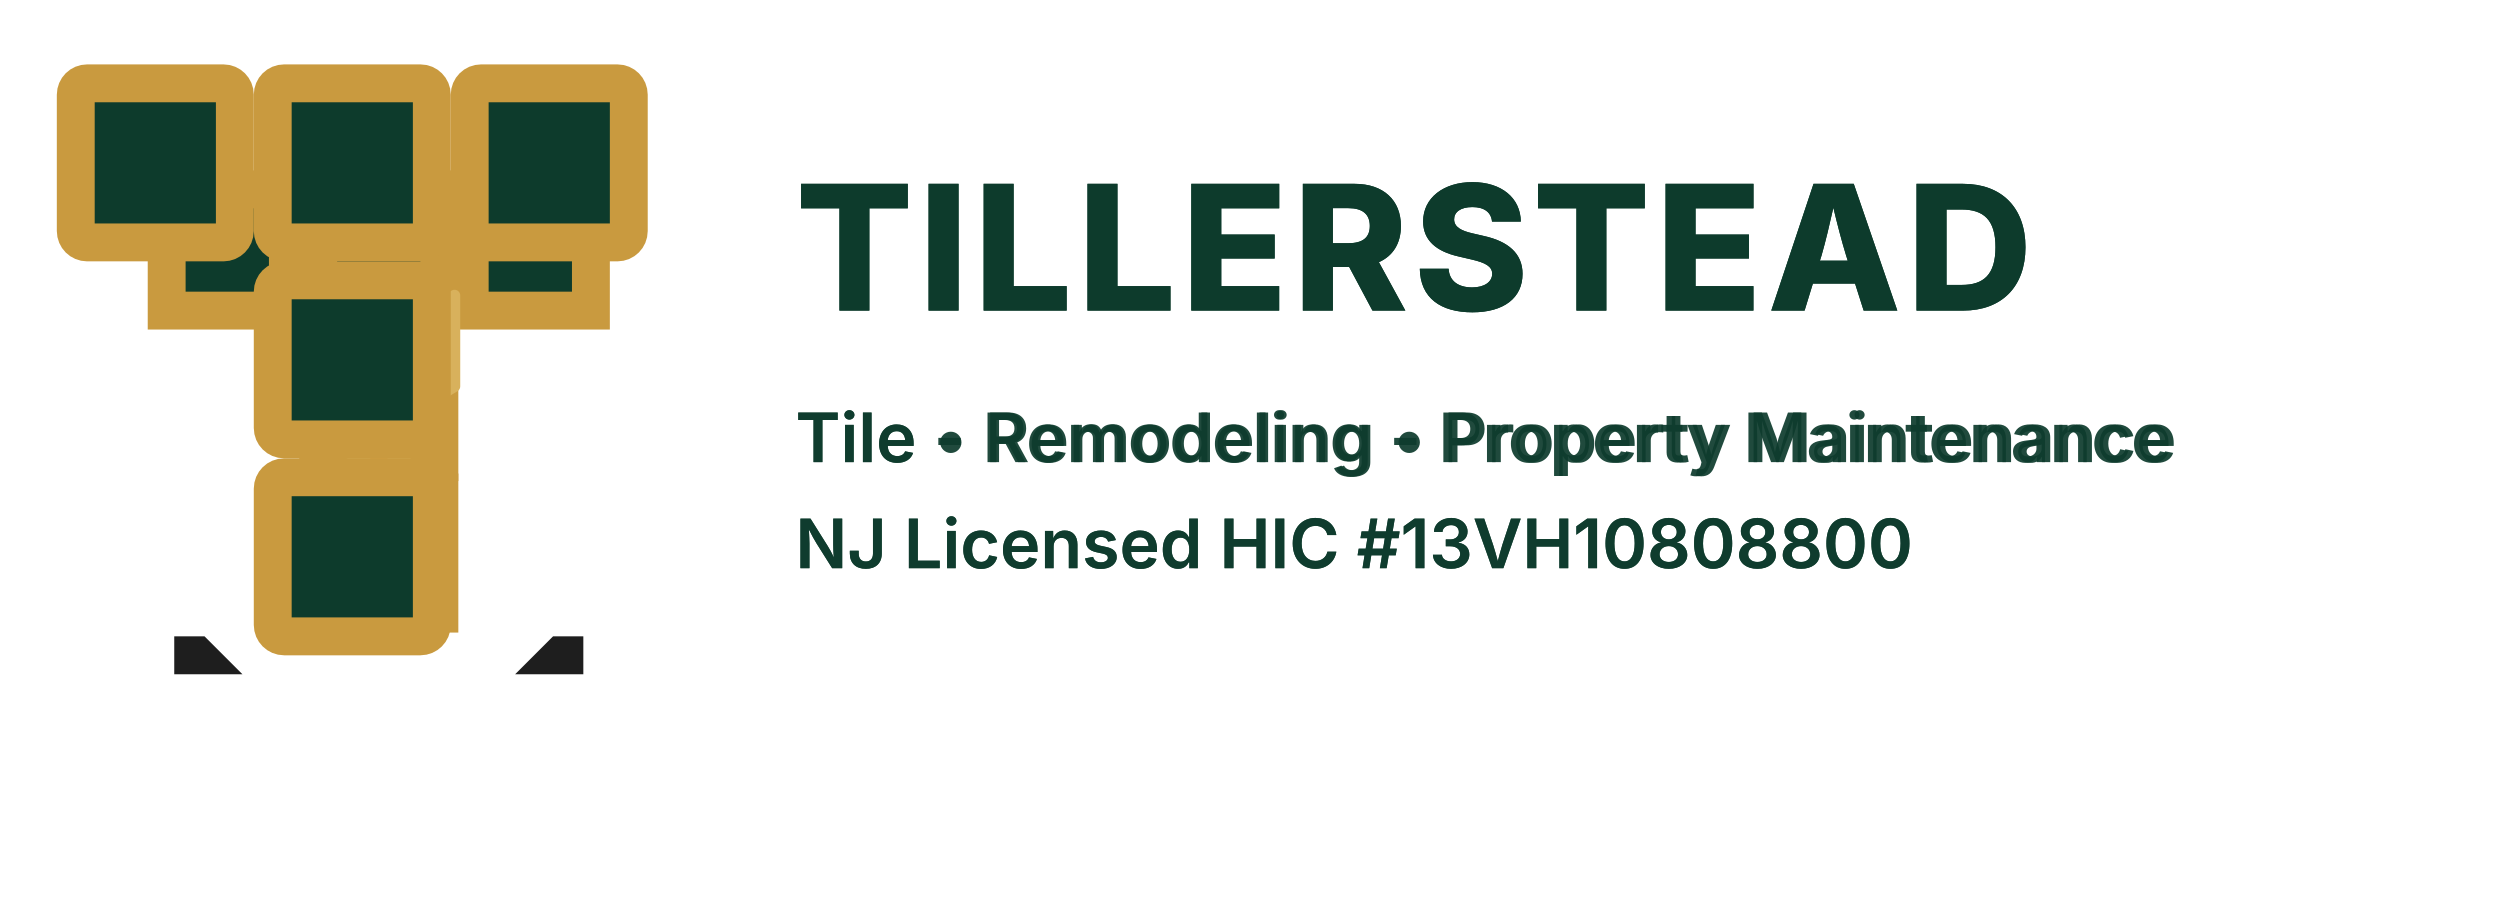
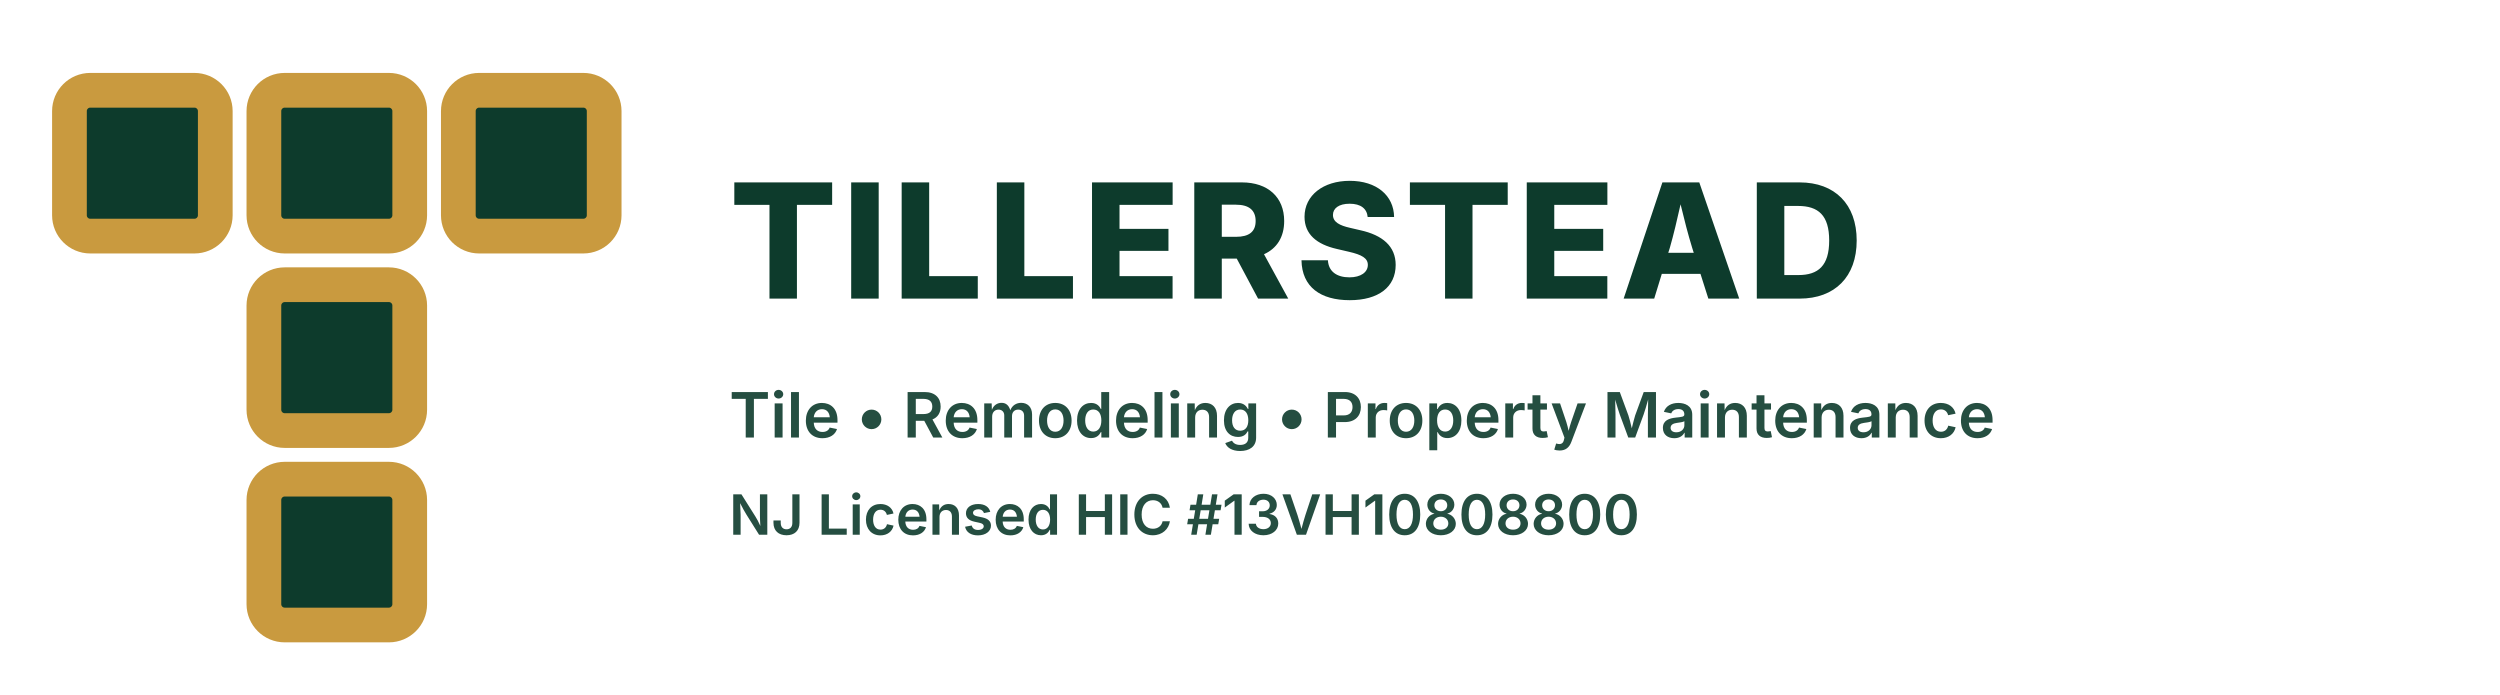
- <svg xmlns="http://www.w3.org/2000/svg" viewBox="0 0 660 240" role="img" aria-labelledby="ts-logo-title ts-logo-desc">
-   <defs>
-     <style>
-       .tile-frame{fill:var(--logo-frame-fill,transparent);stroke:var(--logo-trim,var(--color-accent,#d8b15c));stroke-width:8;stroke-linejoin:round}
-       .tile-frame-inner{fill:none;stroke:var(--logo-trim,var(--color-accent,#d8b15c));stroke-width:3;stroke-linejoin:round;stroke-dasharray:14 8;opacity:.85}
-       .tile{fill:var(--logo-tile-fill,var(--color-primary,#0bbf84));stroke:var(--logo-grout,#d8b15c);stroke-width:6;stroke-linejoin:bevel}
-       .tile-soft{fill:var(--logo-tile-soft,rgba(11,191,132,0.22));stroke:var(--logo-grout,#d8b15c);stroke-width:5;stroke-linejoin:round}
-       .tile-inlay{fill:var(--logo-inlay,rgba(244,167,64,0.35));stroke:var(--logo-grout,#d8b15c);stroke-width:3;stroke-linejoin:round}
-       .tile-detail{fill:var(--logo-trim,var(--color-accent,#d8b15c));opacity:.88}
-       .word-main{fill:var(--color-primary,#00a86b);font:700 46px system-ui,-apple-system,BlinkMacSystemFont,'Segoe UI',sans-serif;letter-spacing:.5px}
-       .word-sub{fill:var(--color-primary,#00a86b);font:500 18px system-ui,-apple-system,BlinkMacSystemFont,'Segoe UI',sans-serif;opacity:.9}
-       .word-sub-small{font-size:16px}
-       .logo-mark-color{--logo-frame-fill:rgba(244,167,64,0.06);--logo-tile-soft:rgba(11,191,132,0.18);--logo-inlay:rgba(244,167,64,0.42)}
-     </style>
-     <g id="tile-cross">
-       <rect class="tile-frame" x="8" y="8" width="144" height="144" rx="16" />
-       <rect class="tile-frame tile-frame-inner" x="18" y="18" width="124" height="124" rx="12" />
-       <rect class="tile" x="24" y="24" width="32" height="32" />
-       <rect class="tile tile-soft" x="64" y="24" width="32" height="32" />
-       <rect class="tile" x="104" y="24" width="32" height="32" />
-       <rect class="tile tile-soft" x="64" y="64" width="32" height="32" />
-       <rect class="tile tile-soft" x="64" y="104" width="32" height="32" />
-       <path class="tile-inlay" d="M80 64l20-12v24l-20 12-20-12V52z" />
-       <path class="tile-inlay" d="M80 92l14 8v18l-14 8-14-8v-18z" />
-       <path class="tile-detail" d="M26 18h18l-10 10h-8z" />
-       <path class="tile-detail" d="M134 18h-18l10 10h8z" />
-       <path class="tile-detail" d="M26 152h18l-10-10h-8z" />
-       <path class="tile-detail" d="M134 152h-18l10-10h8z" />
-     </g>
-   </defs>
-   <g transform="translate(20 26)">
-     <use href="#tile-cross" class="logo-mark-color" />
+ <svg xmlns="http://www.w3.org/2000/svg" viewBox="0 0 720 200" role="img" aria-label="Tillerstead full logo">
+   <style>
+     .logo-tile{fill:#0d3b2c;stroke:#c99a3f;stroke-width:10;stroke-linejoin:round;stroke-linecap:round}
+     .logo-word{fill:#0d3b2c;font:800 46px 'Inter','Manrope',system-ui,-apple-system,BlinkMacSystemFont,'Segoe UI',sans-serif;letter-spacing:1.4px}
+     .logo-sub{fill:#0d3b2c;font:600 18px 'Inter','Manrope',system-ui,-apple-system,BlinkMacSystemFont,'Segoe UI',sans-serif;opacity:.9}
+     .logo-sub-small{font-size:16px}
+   </style>
+   <g class="logo-mark" transform="translate(20 26)">
+     <rect class="logo-tile" x="0" y="0" width="42" height="42" rx="6" />
+     <rect class="logo-tile" x="56" y="0" width="42" height="42" rx="6" />
+     <rect class="logo-tile" x="112" y="0" width="42" height="42" rx="6" />
+     <rect class="logo-tile" x="56" y="56" width="42" height="42" rx="6" />
+     <rect class="logo-tile" x="56" y="112" width="42" height="42" rx="6" />
  </g>
-   <text x="210" y="82" class="word-main">TILLERSTEAD</text>
-   <text x="210" y="122" class="word-sub">Tile • Remodeling • Property Maintenance</text>
-   <text x="210" y="150" class="word-sub word-sub-small">NJ Licensed HIC #13VH10808800</text>
-   <style>
-     .tile{fill:#0d3b2c;stroke:#c99a3f;stroke-linejoin:miter;stroke-linecap:square;stroke-width:10}
-     .word-main{fill:#0d3b2c;font:800 46px 'Inter','Manrope',system-ui,-apple-system,BlinkMacSystemFont,'Segoe UI',sans-serif;letter-spacing:1.4px}
-     .word-sub{fill:#0d3b2c;font:600 18px 'Inter','Manrope',system-ui,-apple-system,BlinkMacSystemFont,'Segoe UI',sans-serif;opacity:.92}
-   </style>
-   <g transform="translate(20 22)">
-     <rect class="tile" x="0" y="0" width="42" height="42" rx="3" />
-     <rect class="tile" x="52" y="0" width="42" height="42" rx="3" />
-     <rect class="tile" x="104" y="0" width="42" height="42" rx="3" />
-     <rect class="tile" x="52" y="52" width="42" height="42" rx="3" />
-     <rect class="tile" x="52" y="104" width="42" height="42" rx="3" />
-   </g>
-   <text x="210" y="82" class="word-main">TILLERSTEAD</text>
-   <text x="210" y="122" class="word-sub">Tile - Remodeling - Property Maintenance</text>
-   <text x="210" y="150" class="word-sub" font-size="16">NJ Licensed HIC #13VH10808800</text>
+   <text class="logo-word" x="210" y="86">TILLERSTEAD</text>
+   <text class="logo-sub" x="210" y="126">Tile • Remodeling • Property Maintenance</text>
+   <text class="logo-sub logo-sub-small" x="210" y="154">NJ Licensed HIC #13VH10808800</text>
</svg>
